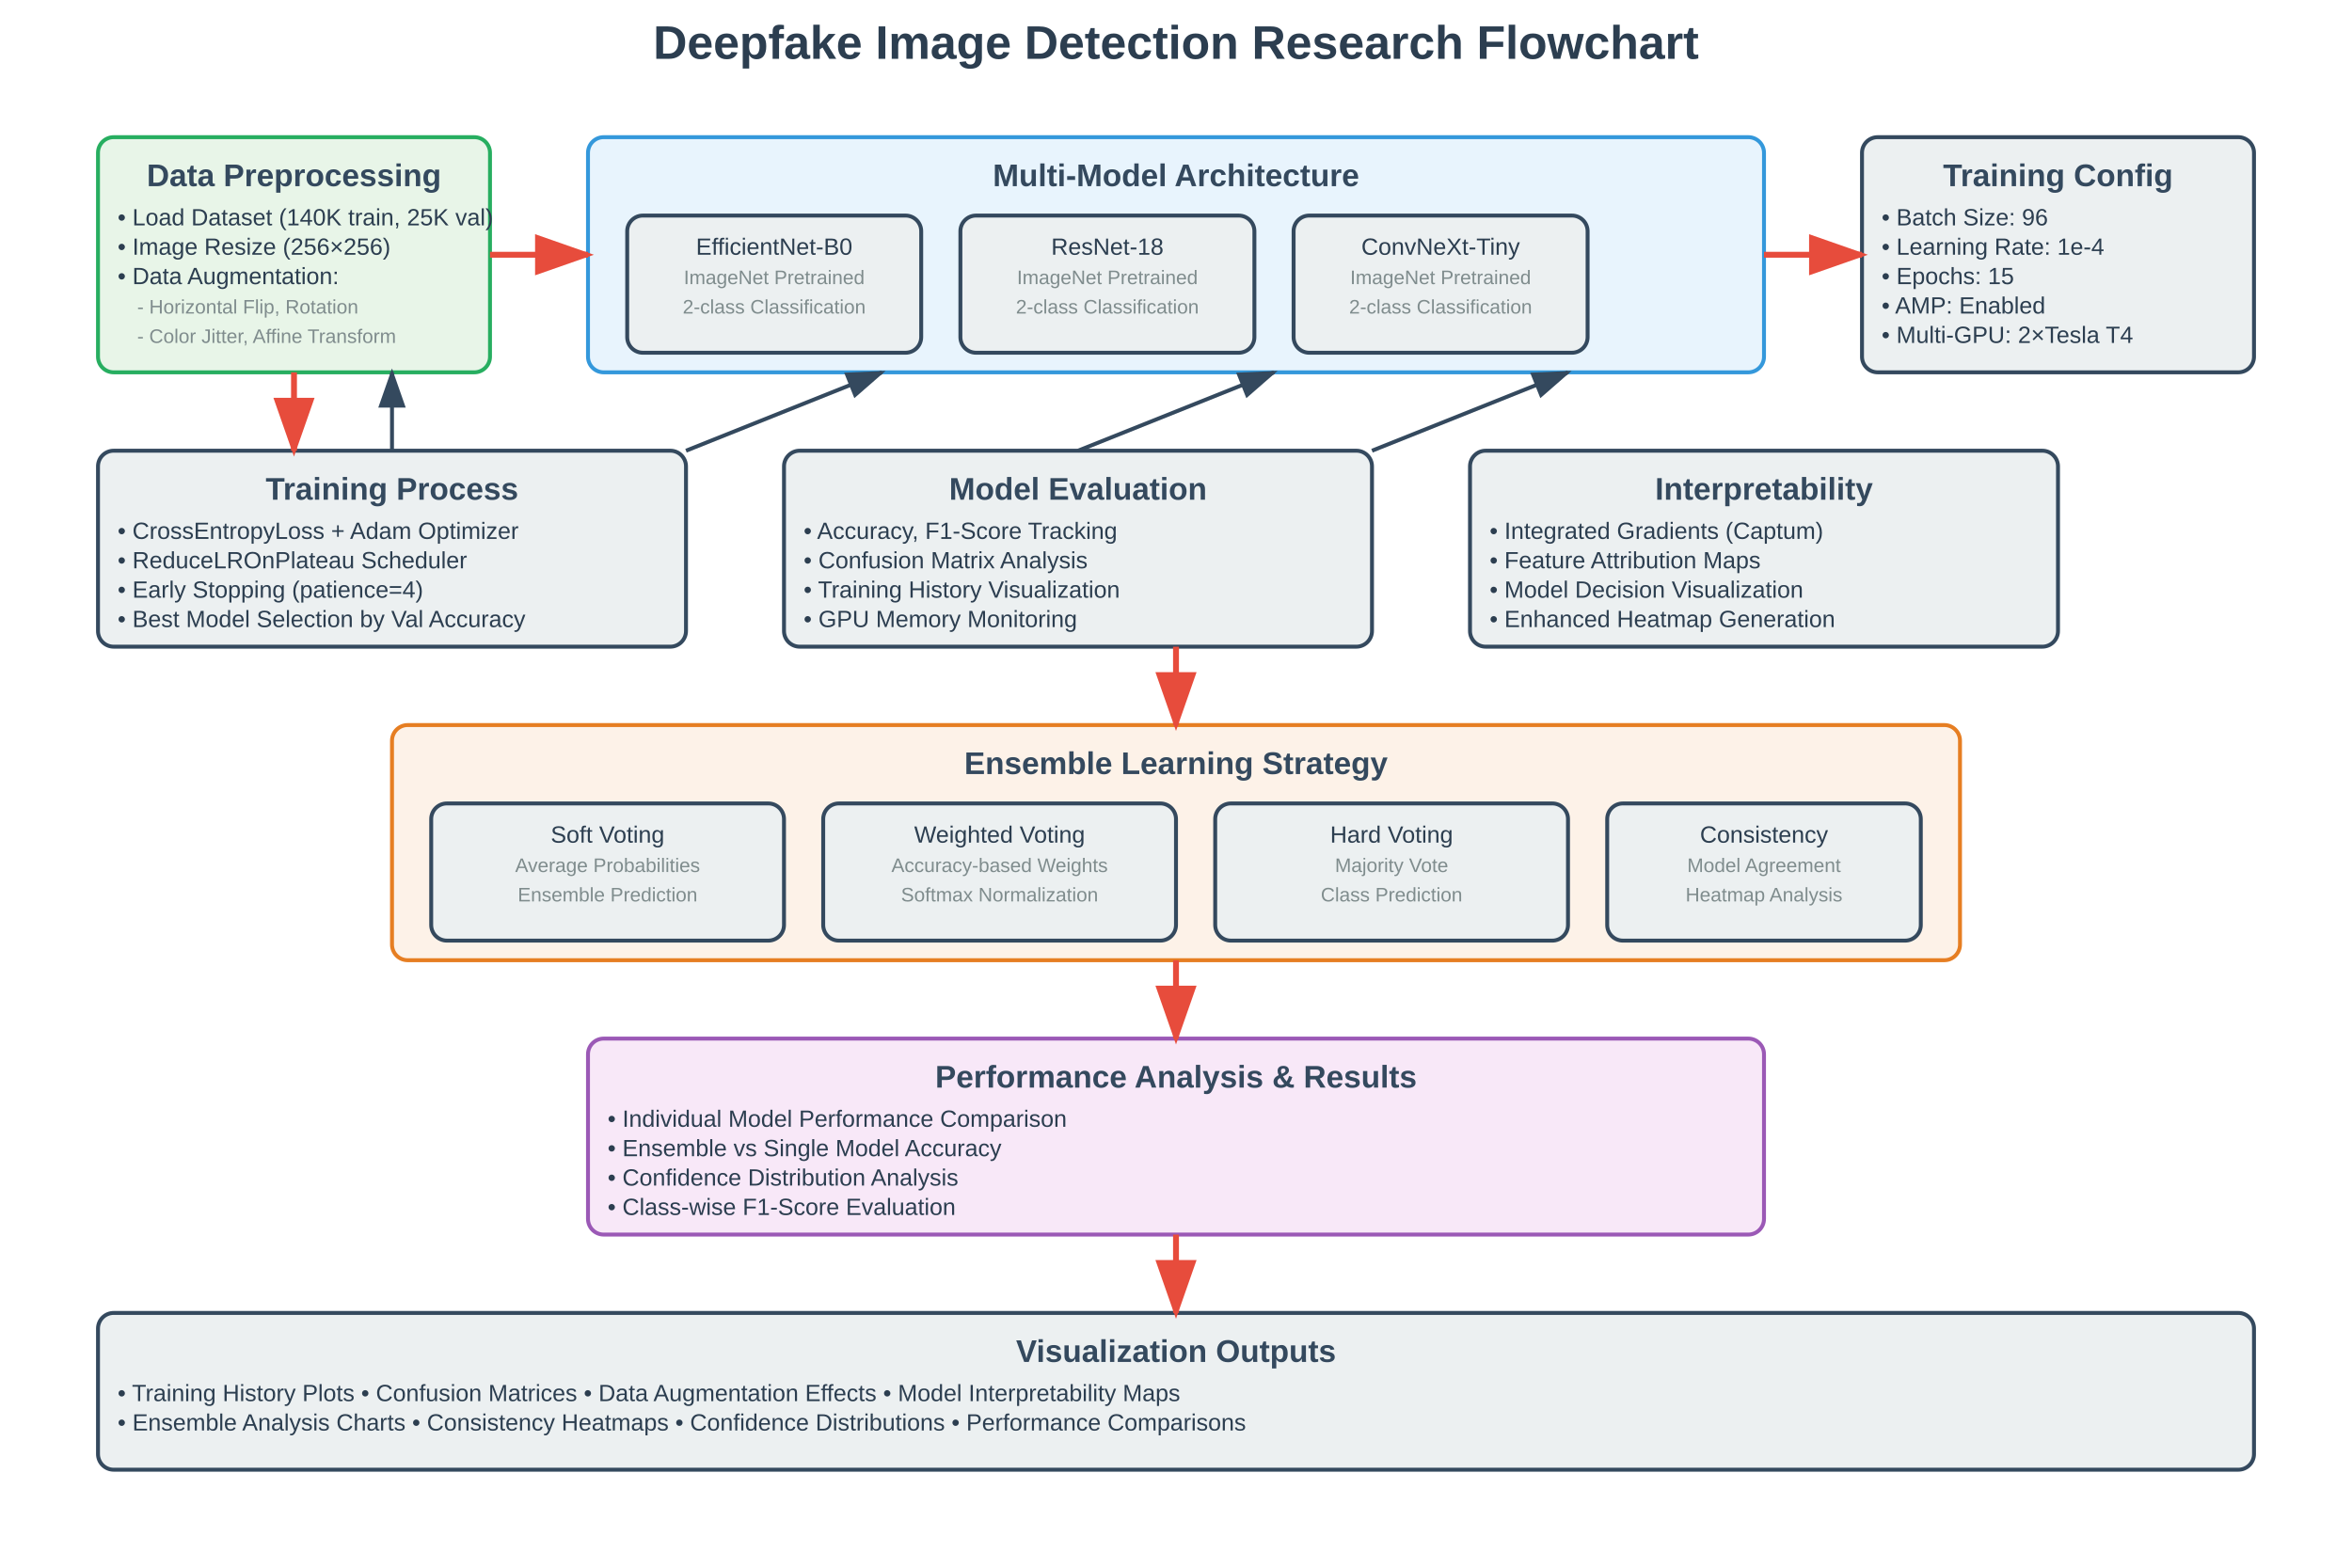
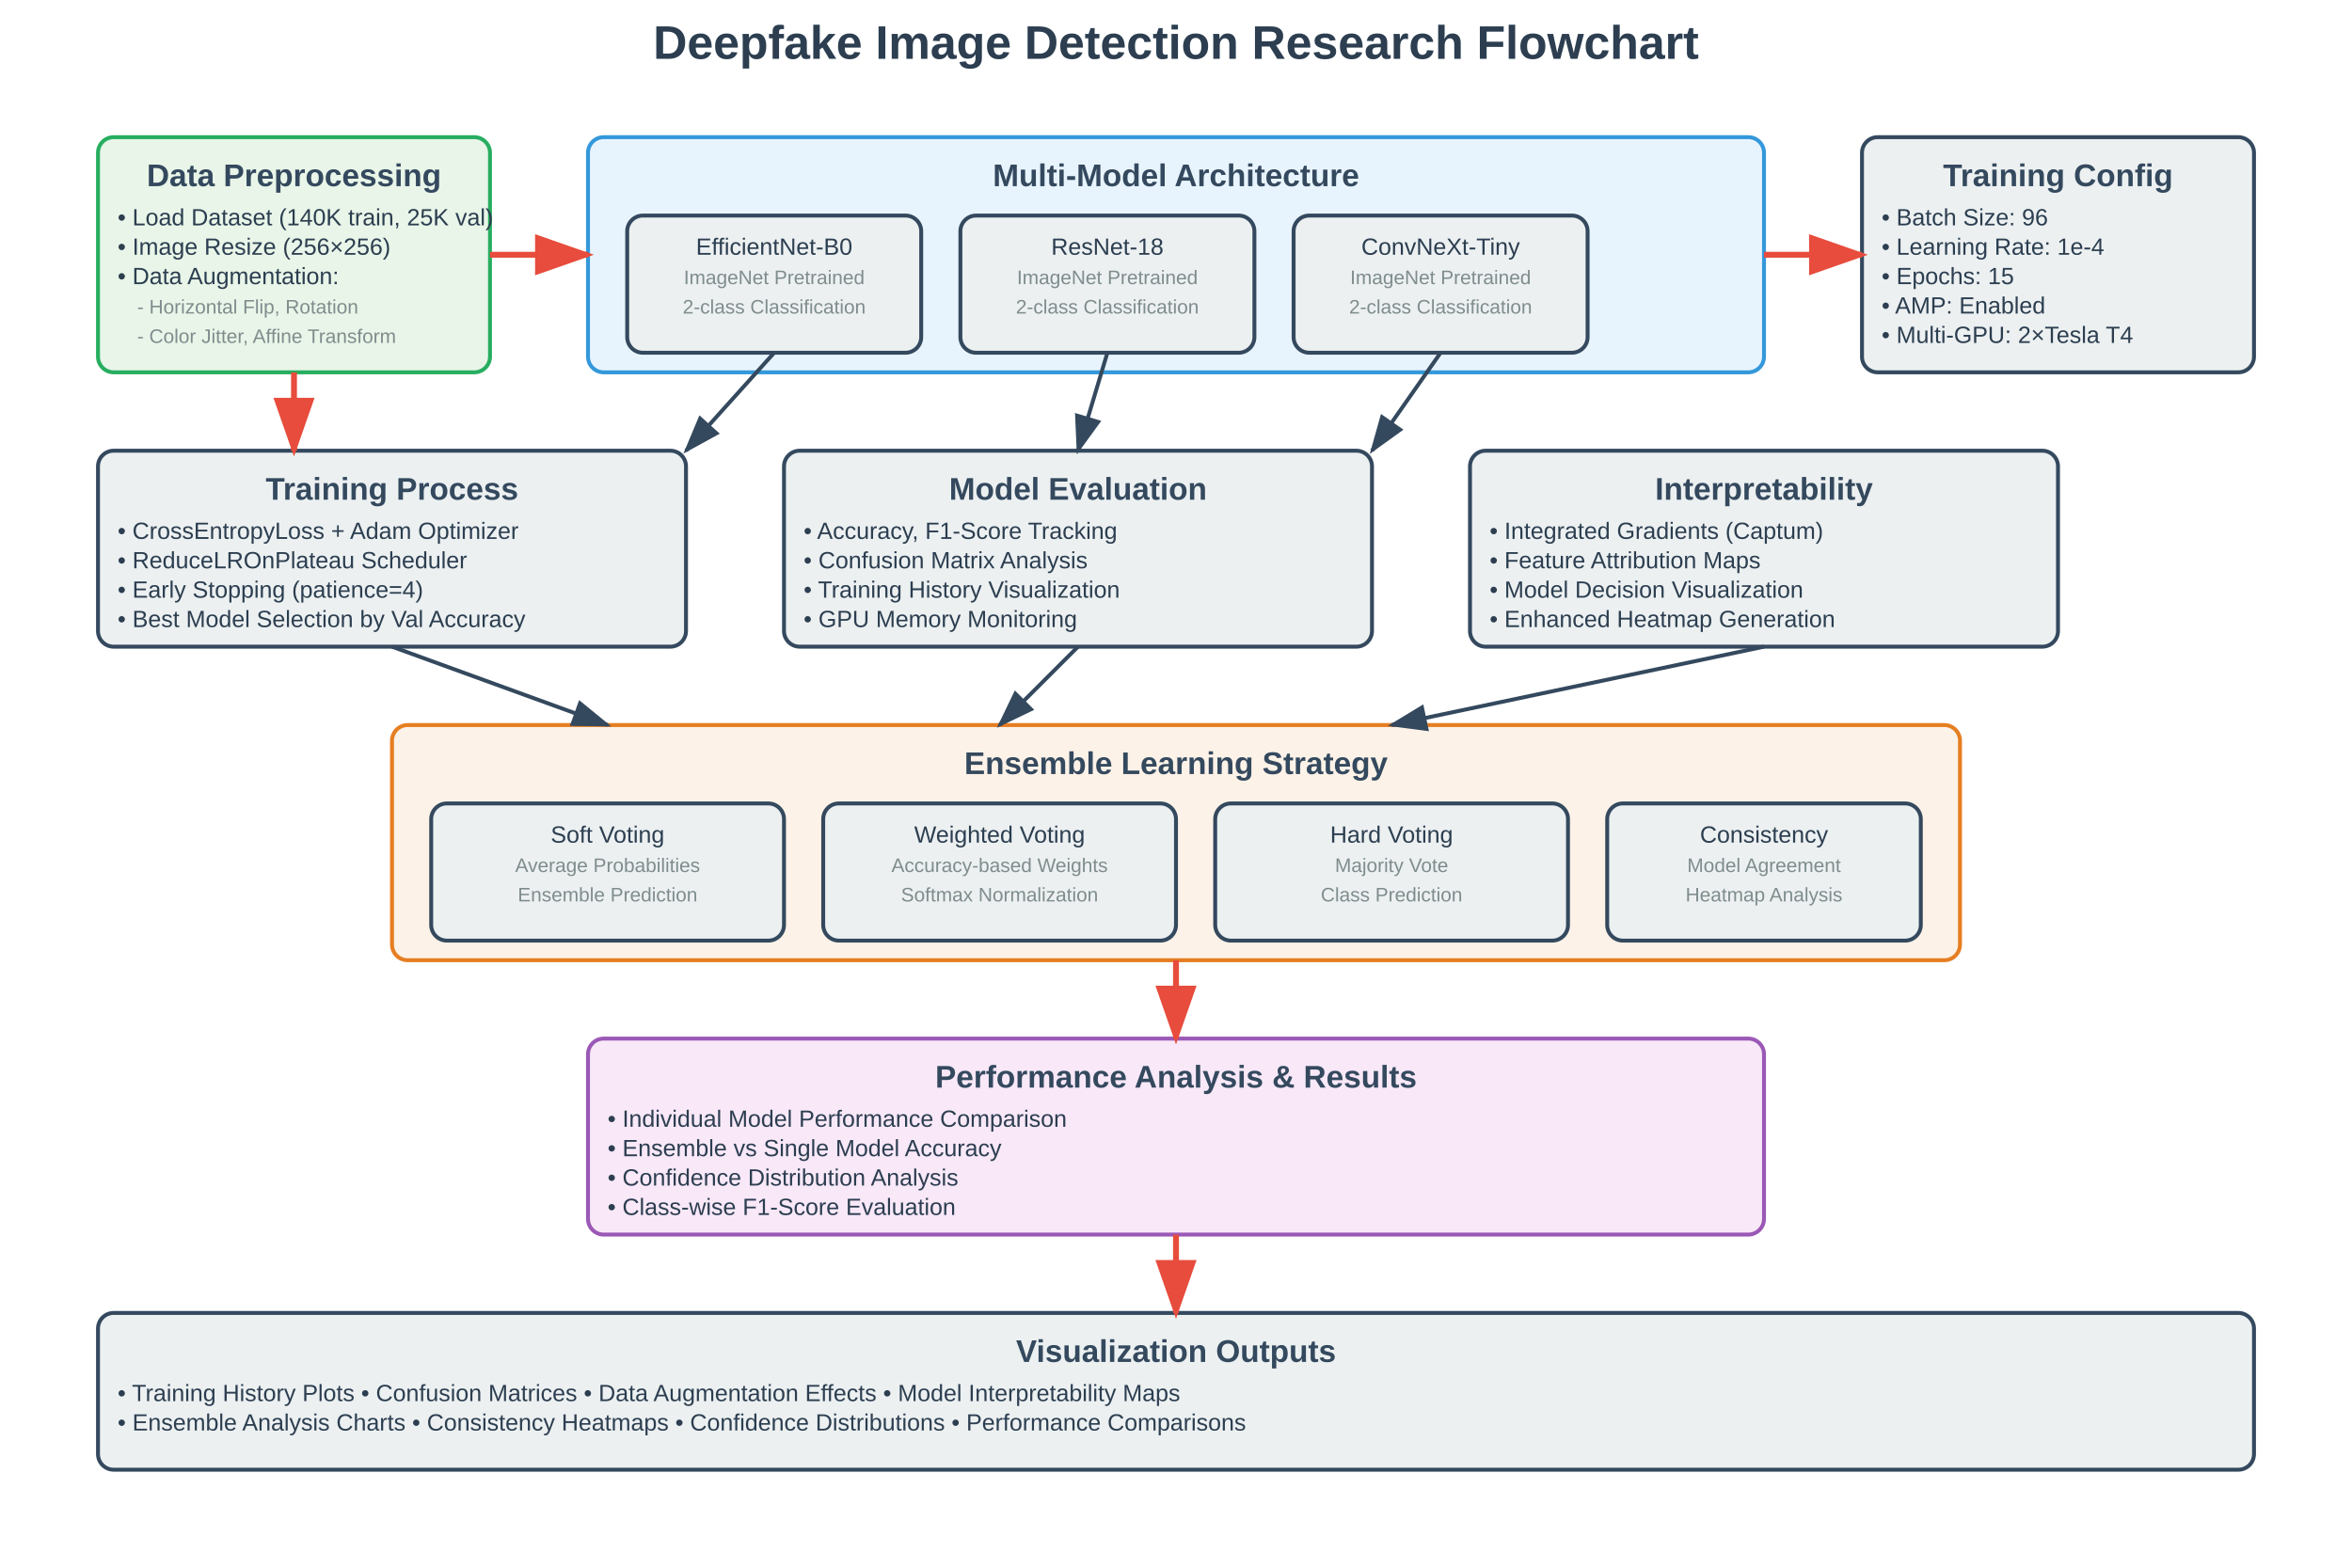
<svg xmlns="http://www.w3.org/2000/svg" id="flowchart-svg" width="1200" height="800">
  <defs>
    <style>
                            .title { font-family: Arial, sans-serif; font-size: 24px; font-weight: bold; fill: #2c3e50; }
                            .subtitle { font-family: Arial, sans-serif; font-size: 16px; font-weight: bold; fill: #34495e; }
                            .text { font-family: Arial, sans-serif; font-size: 12px; fill: #2c3e50; }
                            .small-text { font-family: Arial, sans-serif; font-size: 10px; fill: #7f8c8d; }
                            .box { fill: #ecf0f1; stroke: #34495e; stroke-width: 2; rx: 8; ry: 8; }
                            .data-box { fill: #e8f5e8; stroke: #27ae60; stroke-width: 2; rx: 8; ry: 8; }
                            .model-box { fill: #e8f4fd; stroke: #3498db; stroke-width: 2; rx: 8; ry: 8; }
                            .ensemble-box { fill: #fdf2e8; stroke: #e67e22; stroke-width: 2; rx: 8; ry: 8; }
                            .result-box { fill: #f8e8f8; stroke: #9b59b6; stroke-width: 2; rx: 8; ry: 8; }
                            .arrow { stroke: #34495e; stroke-width: 2; fill: none; marker-end: url(#arrowhead); }
                            .flow-arrow { stroke: #e74c3c; stroke-width: 3; fill: none; marker-end: url(#redarrowhead); }
                        </style>
    <marker id="arrowhead" markerWidth="10" markerHeight="7" refX="9" refY="3.5" orient="auto">
      <polygon points="0 0, 10 3.5, 0 7" fill="#34495e" />
    </marker>
    <marker id="redarrowhead" markerWidth="10" markerHeight="7" refX="9" refY="3.5" orient="auto">
      <polygon points="0 0, 10 3.5, 0 7" fill="#e74c3c" />
    </marker>
  </defs>
  <text x="600" y="30" text-anchor="middle" class="title">Deepfake Image Detection Research Flowchart</text>
  <rect x="50" y="70" width="200" height="120" class="data-box" />
  <text x="150" y="95" text-anchor="middle" class="subtitle">Data Preprocessing</text>
  <text x="60" y="115" class="text">• Load Dataset (140K train, 25K val)</text>
  <text x="60" y="130" class="text">• Image Resize (256×256)</text>
  <text x="60" y="145" class="text">• Data Augmentation:</text>
  <text x="70" y="160" class="small-text">- Horizontal Flip, Rotation</text>
  <text x="70" y="175" class="small-text">- Color Jitter, Affine Transform</text>
  <rect x="300" y="70" width="600" height="120" class="model-box" />
  <text x="600" y="95" text-anchor="middle" class="subtitle">Multi-Model Architecture</text>
  <rect x="320" y="110" width="150" height="70" class="box" />
  <text x="395" y="130" text-anchor="middle" class="text">EfficientNet-B0</text>
  <text x="395" y="145" text-anchor="middle" class="small-text">ImageNet Pretrained</text>
  <text x="395" y="160" text-anchor="middle" class="small-text">2-class Classification</text>
  <rect x="490" y="110" width="150" height="70" class="box" />
  <text x="565" y="130" text-anchor="middle" class="text">ResNet-18</text>
  <text x="565" y="145" text-anchor="middle" class="small-text">ImageNet Pretrained</text>
  <text x="565" y="160" text-anchor="middle" class="small-text">2-class Classification</text>
  <rect x="660" y="110" width="150" height="70" class="box" />
  <text x="735" y="130" text-anchor="middle" class="text">ConvNeXt-Tiny</text>
  <text x="735" y="145" text-anchor="middle" class="small-text">ImageNet Pretrained</text>
  <text x="735" y="160" text-anchor="middle" class="small-text">2-class Classification</text>
  <rect x="950" y="70" width="200" height="120" class="box" />
  <text x="1050" y="95" text-anchor="middle" class="subtitle">Training Config</text>
  <text x="960" y="115" class="text">• Batch Size: 96</text>
  <text x="960" y="130" class="text">• Learning Rate: 1e-4</text>
  <text x="960" y="145" class="text">• Epochs: 15</text>
  <text x="960" y="160" class="text">• AMP: Enabled</text>
  <text x="960" y="175" class="text">• Multi-GPU: 2×Tesla T4</text>
  <rect x="50" y="230" width="300" height="100" class="box" />
  <text x="200" y="255" text-anchor="middle" class="subtitle">Training Process</text>
  <text x="60" y="275" class="text">• CrossEntropyLoss + Adam Optimizer</text>
  <text x="60" y="290" class="text">• ReduceLROnPlateau Scheduler</text>
  <text x="60" y="305" class="text">• Early Stopping (patience=4)</text>
  <text x="60" y="320" class="text">• Best Model Selection by Val Accuracy</text>
  <rect x="400" y="230" width="300" height="100" class="box" />
  <text x="550" y="255" text-anchor="middle" class="subtitle">Model Evaluation</text>
  <text x="410" y="275" class="text">• Accuracy, F1-Score Tracking</text>
  <text x="410" y="290" class="text">• Confusion Matrix Analysis</text>
  <text x="410" y="305" class="text">• Training History Visualization</text>
  <text x="410" y="320" class="text">• GPU Memory Monitoring</text>
  <rect x="750" y="230" width="300" height="100" class="box" />
  <text x="900" y="255" text-anchor="middle" class="subtitle">Interpretability</text>
  <text x="760" y="275" class="text">• Integrated Gradients (Captum)</text>
  <text x="760" y="290" class="text">• Feature Attribution Maps</text>
  <text x="760" y="305" class="text">• Model Decision Visualization</text>
  <text x="760" y="320" class="text">• Enhanced Heatmap Generation</text>
  <rect x="200" y="370" width="800" height="120" class="ensemble-box" />
  <text x="600" y="395" text-anchor="middle" class="subtitle">Ensemble Learning Strategy</text>
  <rect x="220" y="410" width="180" height="70" class="box" />
  <text x="310" y="430" text-anchor="middle" class="text">Soft Voting</text>
  <text x="310" y="445" text-anchor="middle" class="small-text">Average Probabilities</text>
  <text x="310" y="460" text-anchor="middle" class="small-text">Ensemble Prediction</text>
  <rect x="420" y="410" width="180" height="70" class="box" />
  <text x="510" y="430" text-anchor="middle" class="text">Weighted Voting</text>
  <text x="510" y="445" text-anchor="middle" class="small-text">Accuracy-based Weights</text>
  <text x="510" y="460" text-anchor="middle" class="small-text">Softmax Normalization</text>
  <rect x="620" y="410" width="180" height="70" class="box" />
  <text x="710" y="430" text-anchor="middle" class="text">Hard Voting</text>
  <text x="710" y="445" text-anchor="middle" class="small-text">Majority Vote</text>
  <text x="710" y="460" text-anchor="middle" class="small-text">Class Prediction</text>
  <rect x="820" y="410" width="160" height="70" class="box" />
  <text x="900" y="430" text-anchor="middle" class="text">Consistency</text>
  <text x="900" y="445" text-anchor="middle" class="small-text">Model Agreement</text>
  <text x="900" y="460" text-anchor="middle" class="small-text">Heatmap Analysis</text>
  <rect x="300" y="530" width="600" height="100" class="result-box" />
  <text x="600" y="555" text-anchor="middle" class="subtitle">Performance Analysis &amp; Results</text>
  <text x="310" y="575" class="text">• Individual Model Performance Comparison</text>
  <text x="310" y="590" class="text">• Ensemble vs Single Model Accuracy</text>
  <text x="310" y="605" class="text">• Confidence Distribution Analysis</text>
  <text x="310" y="620" class="text">• Class-wise F1-Score Evaluation</text>
  <rect x="50" y="670" width="1100" height="80" class="box" />
  <text x="600" y="695" text-anchor="middle" class="subtitle">Visualization Outputs</text>
  <text x="60" y="715" class="text">• Training History Plots • Confusion Matrices • Data Augmentation Effects • Model Interpretability Maps</text>
  <text x="60" y="730" class="text">• Ensemble Analysis Charts • Consistency Heatmaps • Confidence Distributions • Performance Comparisons</text>
  <line x1="250" y1="130" x2="300" y2="130" class="flow-arrow" />
  <line x1="900" y1="130" x2="950" y2="130" class="flow-arrow" />
  <line x1="150" y1="190" x2="150" y2="230" class="flow-arrow" />
-   <line x1="200" y1="230" x2="200" y2="190" class="arrow" />
-   <line x1="350" y1="230" x2="450" y2="190" class="arrow" />
-   <line x1="550" y1="230" x2="650" y2="190" class="arrow" />
-   <line x1="700" y1="230" x2="800" y2="190" class="arrow" />
-   <line x1="600" y1="330" x2="600" y2="370" class="flow-arrow" />
+   <line x1="395" y1="180" x2="350" y2="230" class="arrow" />
+   <line x1="565" y1="180" x2="550" y2="230" class="arrow" />
+   <line x1="735" y1="180" x2="700" y2="230" class="arrow" />
+   <line x1="200" y1="330" x2="310" y2="370" class="arrow" />
+   <line x1="550" y1="330" x2="510" y2="370" class="arrow" />
+   <line x1="900" y1="330" x2="710" y2="370" class="arrow" />
  <line x1="600" y1="490" x2="600" y2="530" class="flow-arrow" />
  <line x1="600" y1="630" x2="600" y2="670" class="flow-arrow" />
</svg>
